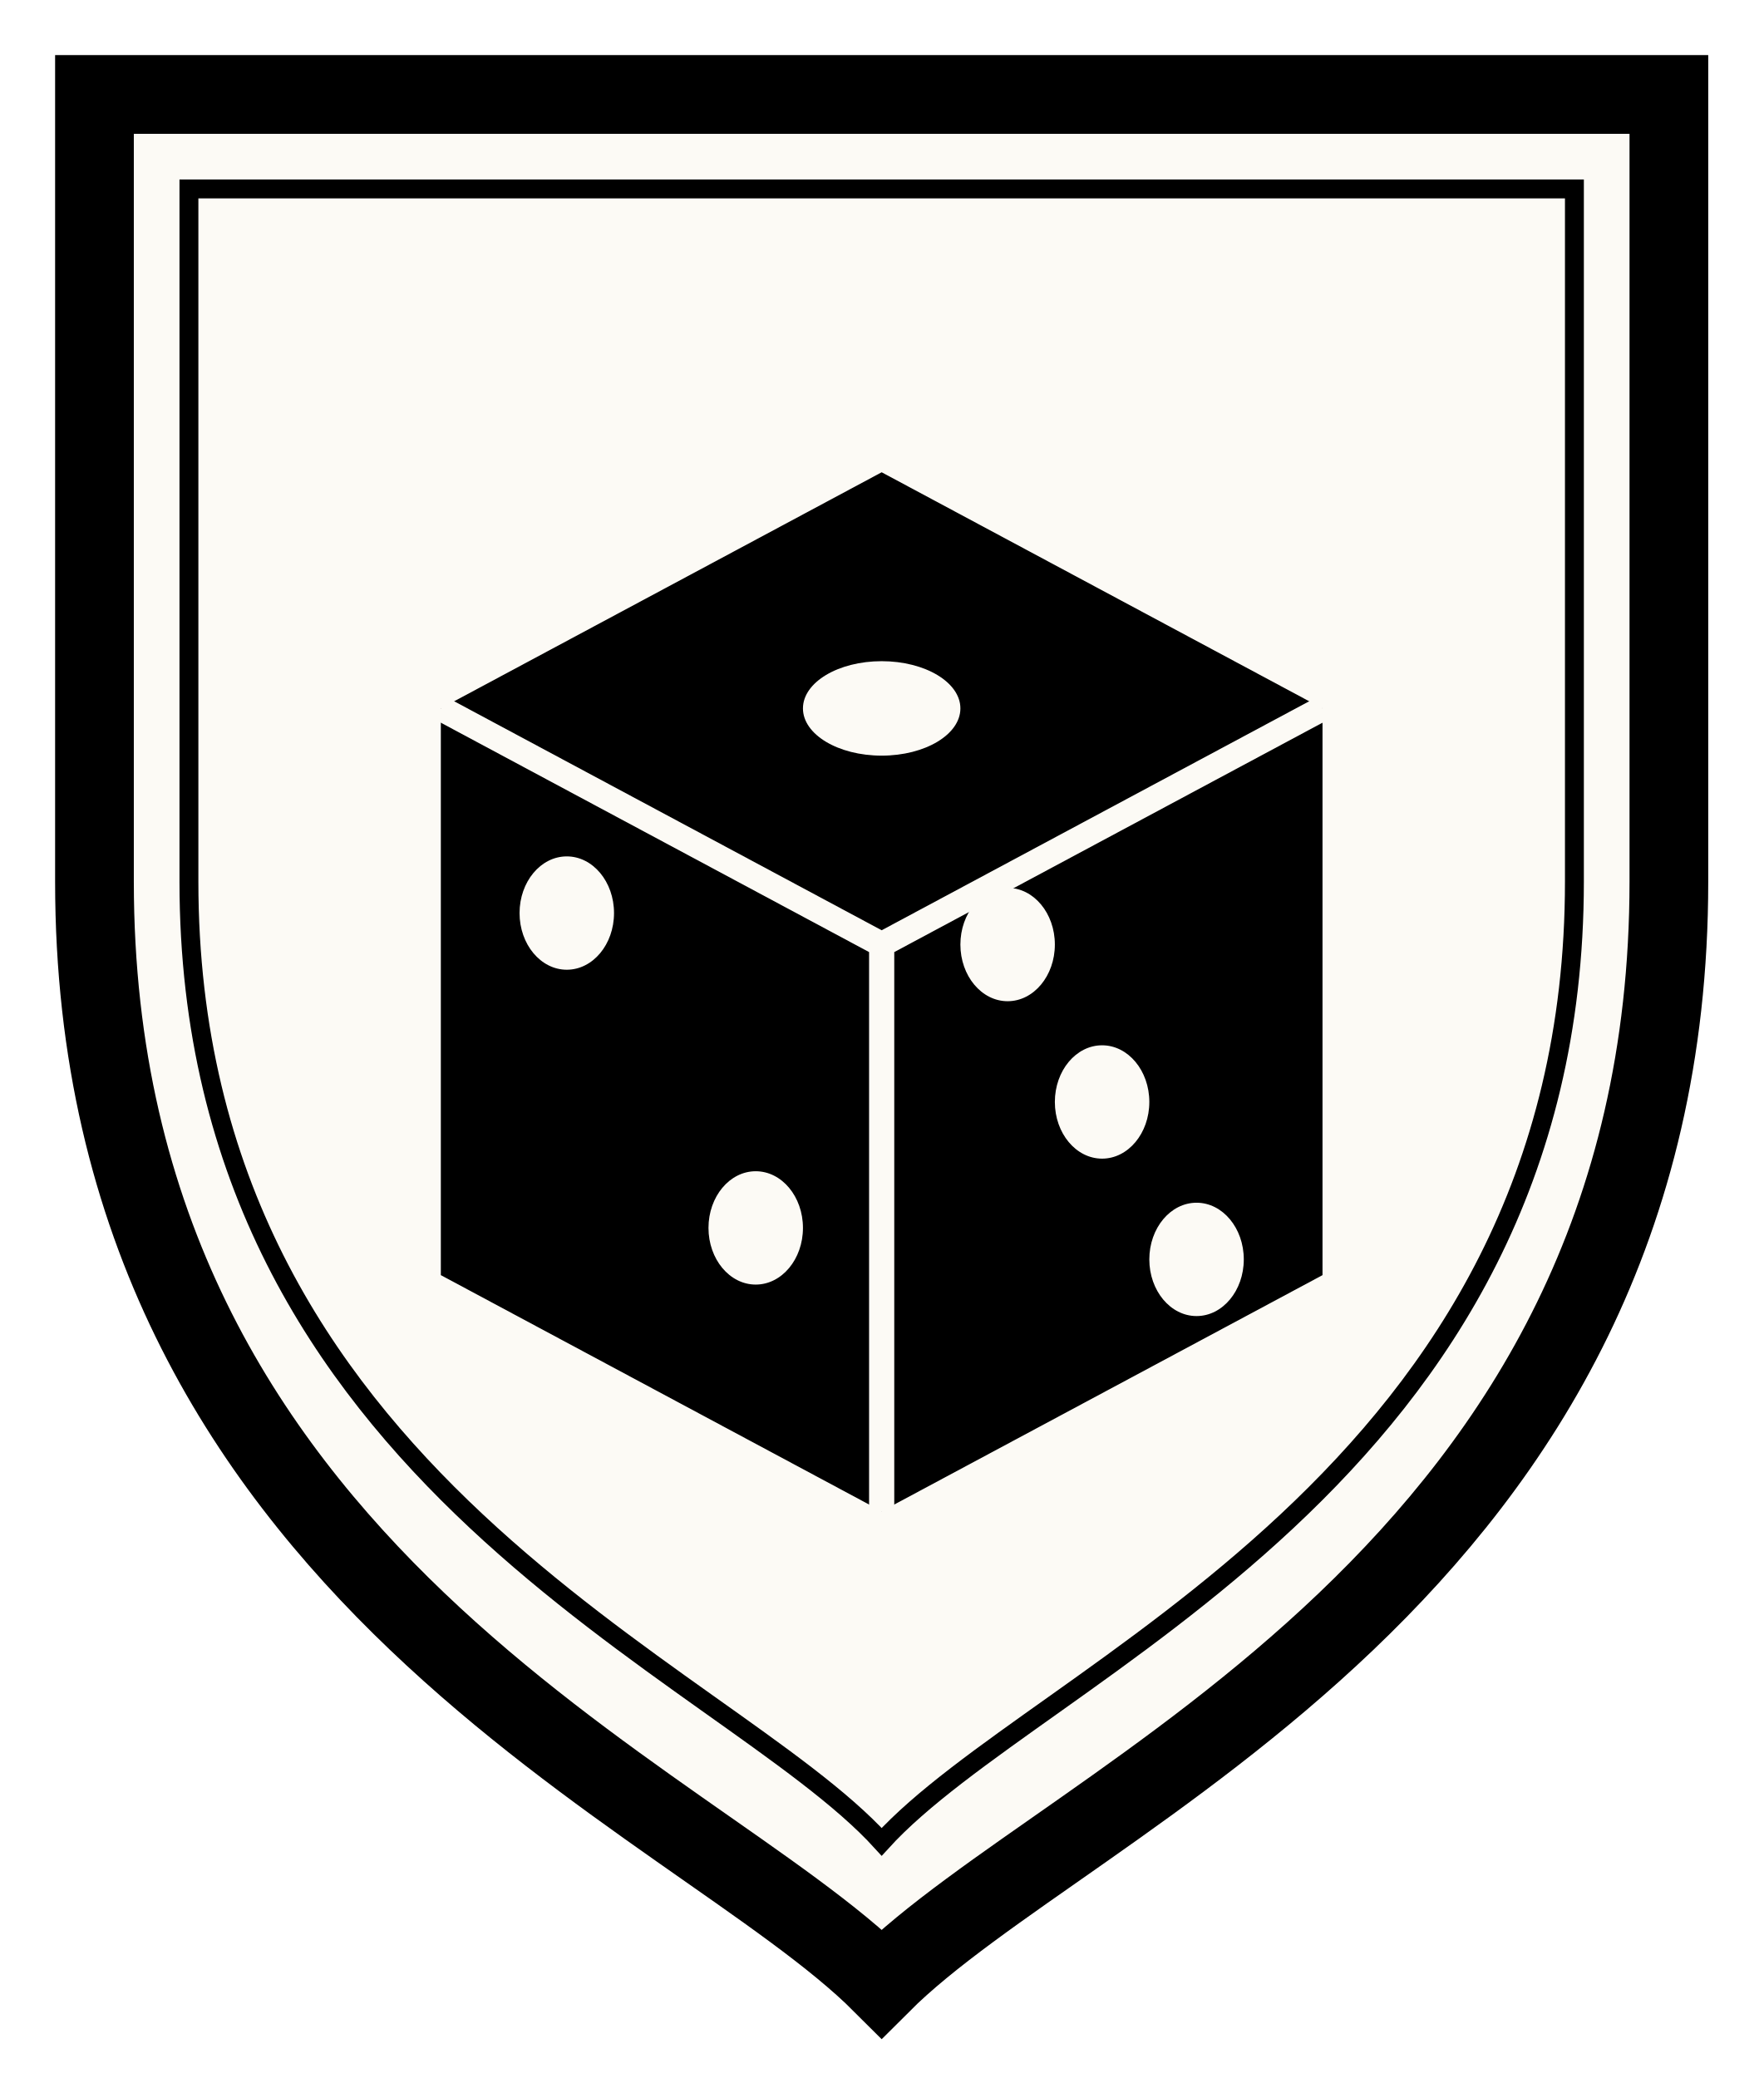
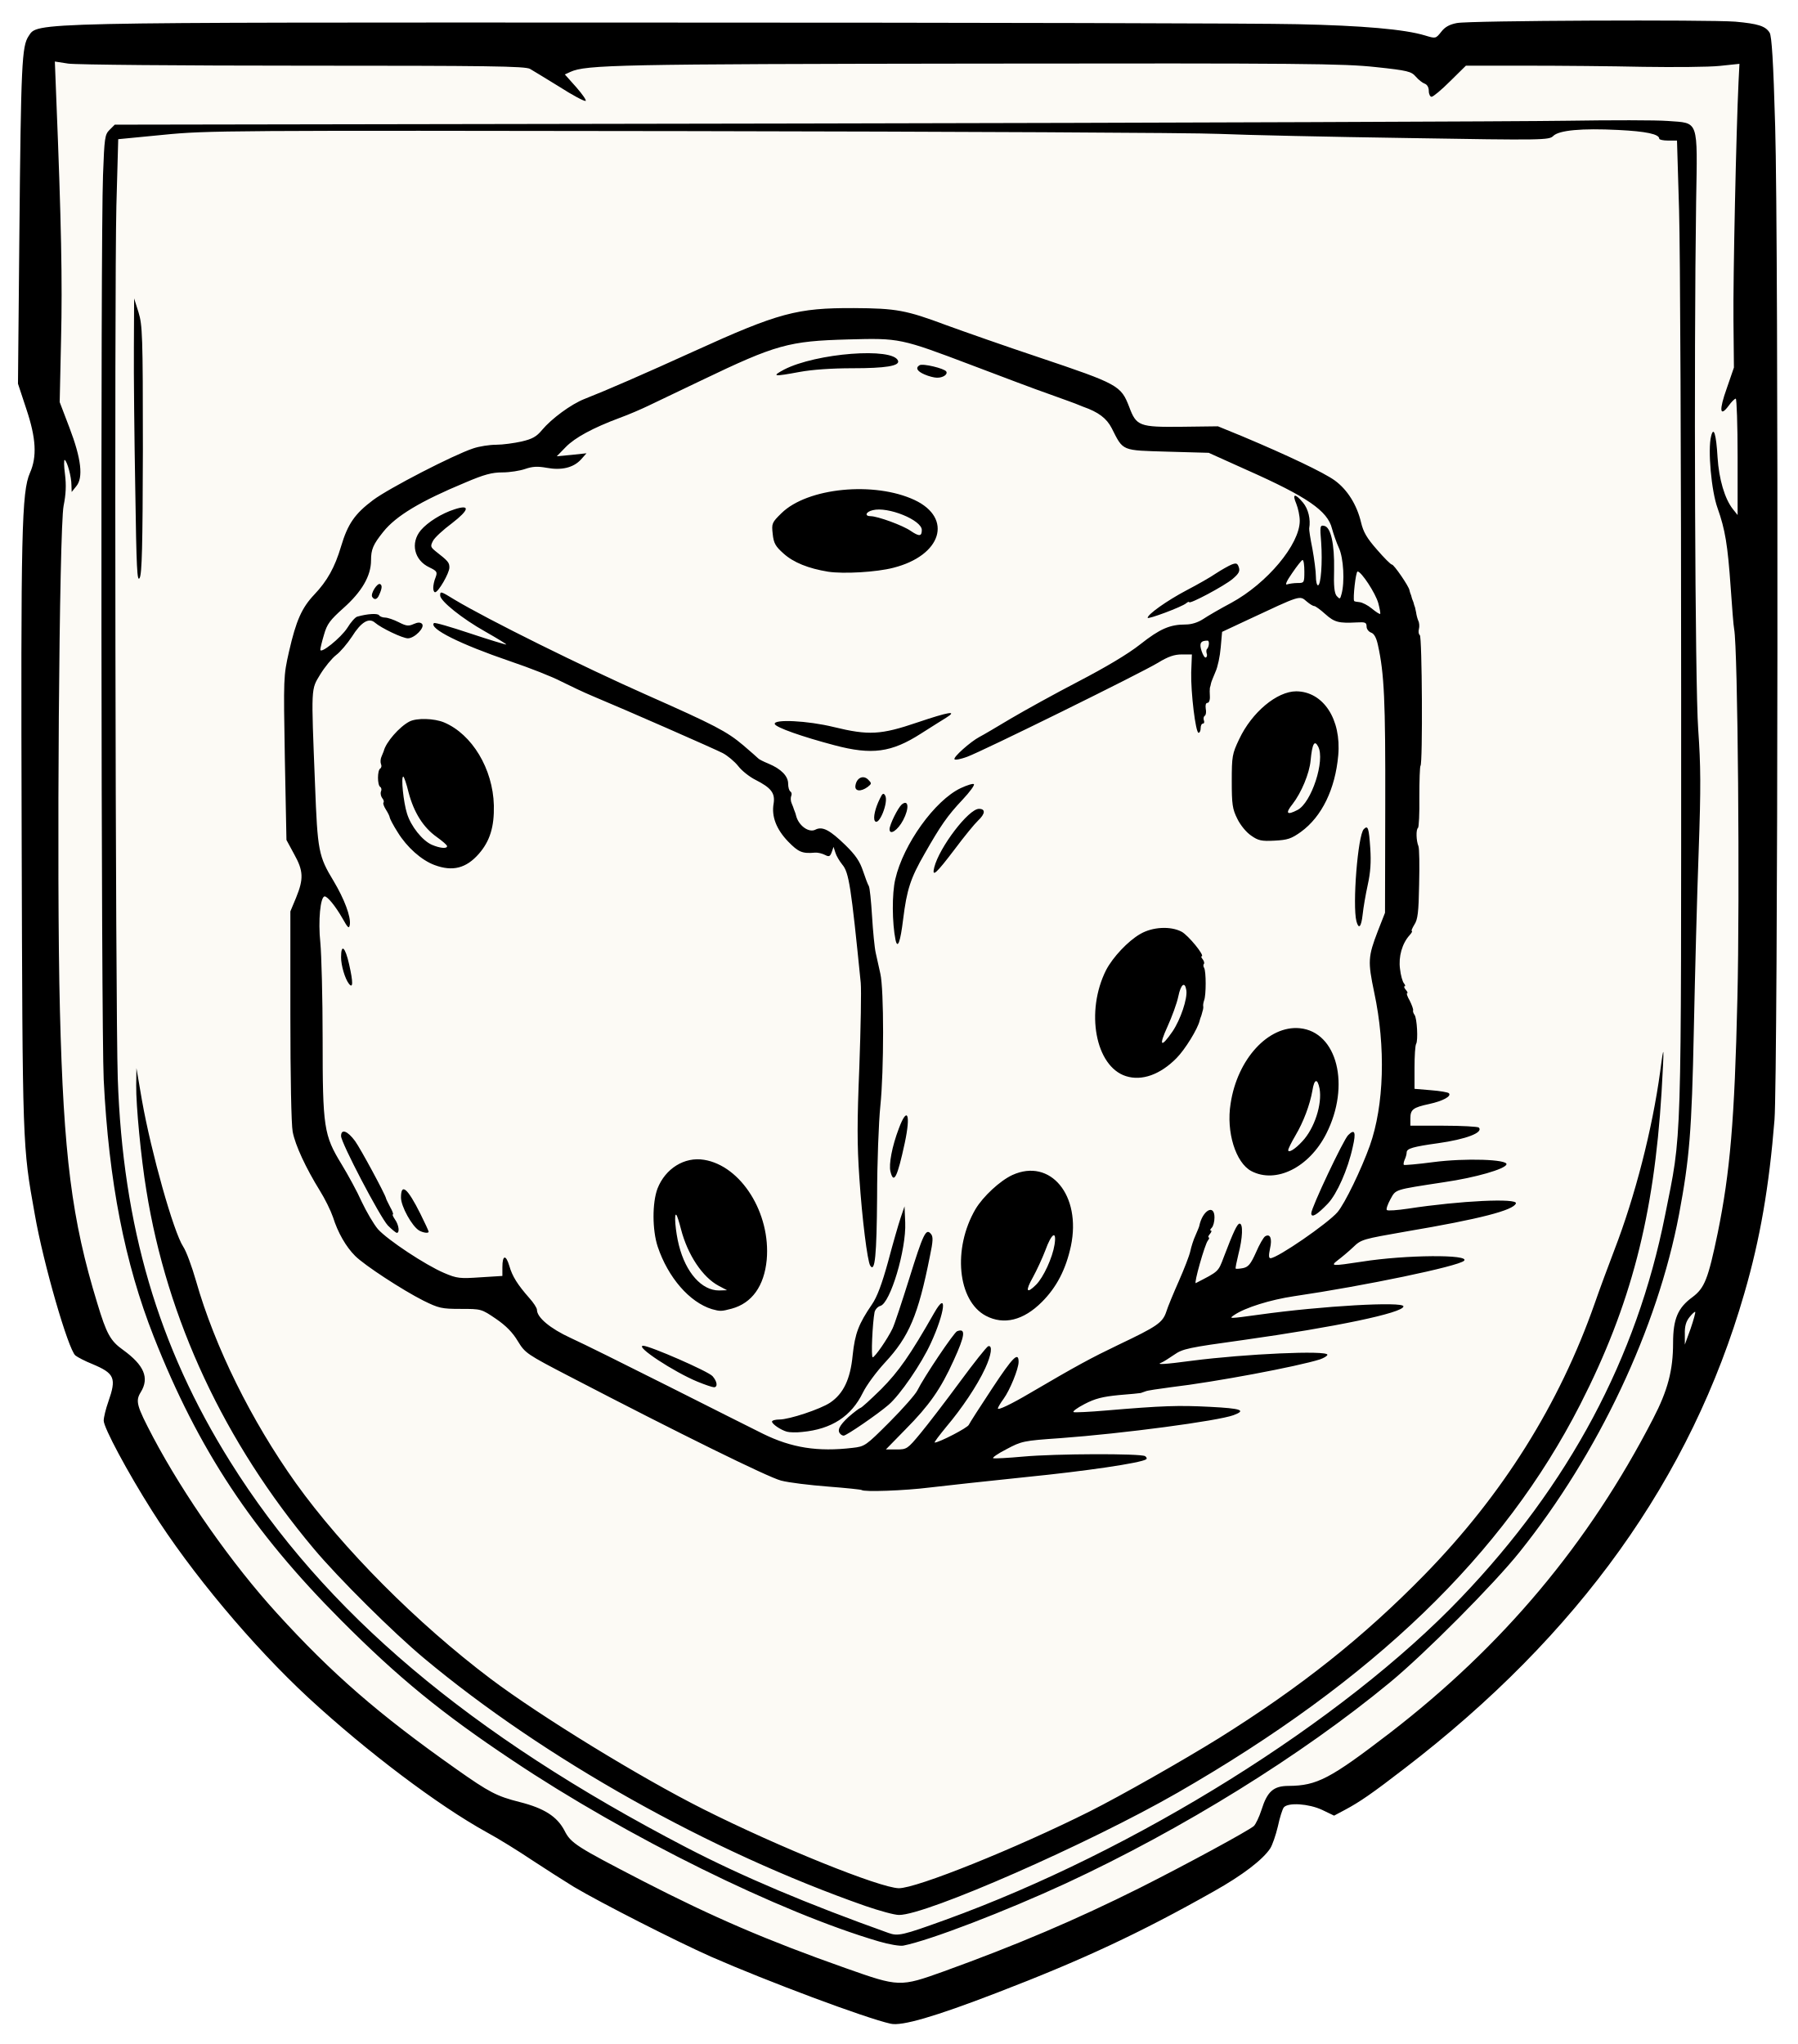
- <svg xmlns="http://www.w3.org/2000/svg" viewBox="0 0 112 132" width="112pt" height="132pt">
-   <defs>
-     <clipPath id="s">
-       <path d="M0,0 H100 V50 C100,94 62,108 50,120 C38,108 0,94 0,50 Z" />
-     </clipPath>
-   </defs>
-   <g transform="translate(6,6)">
-     <path d="M0,0 H100 V50 C100,94 62,108 50,120 C38,108 0,94 0,50 Z" fill="#FCFAF5" />
-     <g clip-path="url(#s)">
-       <g fill="#FCFAF5" stroke="#FCFAF5" stroke-width="5" stroke-linejoin="round">
-         <path d="M50,24 L78,39 L50,54 L22,39 Z" />
-         <path d="M22,39 L50,54 L50,90 L22,75 Z" />
-         <path d="M50,54 L78,39 L78,75 L50,90 Z" />
-         <path d="M22,39 L50,54 L78,39 M50,54 V90" stroke="#FCFAF5" stroke-width="1.6" fill="none" />
-         <ellipse cx="50" cy="39" rx="5" ry="3" fill="#FCFAF5" />
-         <ellipse cx="30" cy="52" rx="3" ry="3.6" fill="#FCFAF5" />
-         <ellipse cx="42" cy="72" rx="3" ry="3.6" fill="#FCFAF5" />
-         <ellipse cx="58" cy="54" rx="3" ry="3.6" fill="#FCFAF5" />
-         <ellipse cx="64" cy="64" rx="3" ry="3.6" fill="#FCFAF5" />
-         <ellipse cx="70" cy="74" rx="3" ry="3.6" fill="#FCFAF5" />
-       </g>
-       <g fill="#000">
-         <path d="M50,24 L78,39 L50,54 L22,39 Z" />
-         <path d="M22,39 L50,54 L50,90 L22,75 Z" />
-         <path d="M50,54 L78,39 L78,75 L50,90 Z" />
-         <path d="M22,39 L50,54 L78,39 M50,54 V90" stroke="#FCFAF5" stroke-width="1.6" fill="none" />
-         <ellipse cx="50" cy="39" rx="5" ry="3" fill="#FCFAF5" />
-         <ellipse cx="30" cy="52" rx="3" ry="3.6" fill="#FCFAF5" />
-         <ellipse cx="42" cy="72" rx="3" ry="3.6" fill="#FCFAF5" />
-         <ellipse cx="58" cy="54" rx="3" ry="3.6" fill="#FCFAF5" />
-         <ellipse cx="64" cy="64" rx="3" ry="3.6" fill="#FCFAF5" />
-         <ellipse cx="70" cy="74" rx="3" ry="3.6" fill="#FCFAF5" />
-       </g>
-     </g>
-     <path d="M0,0 H100 V50 C100,94 62,108 50,120 C38,108 0,94 0,50 Z" fill="none" stroke="#000" stroke-width="5" />
-     <path d="M6,6 H94 V50 C94,88 60,100 50,111 C40,100 6,88 6,50 Z" fill="none" stroke="#000" stroke-width="1.2" />
-   </g>
+ <svg xmlns="http://www.w3.org/2000/svg" viewBox="0 0 780 887">
+   <path fill="#FCFAF5" fill-rule="evenodd" d="M386.5,878.2C375.6,875.8 332.9,859.8 308.5,849.1C293.2,842.3 260.8,825.8 249.0,818.8C244.9,816.3 236.8,811.1 231.0,807.3C225.2,803.4 216.2,797.8 211.0,795.0C190.2,783.5 159.5,760.4 134.0,736.9C109.6,714.3 82.8,682.3 65.9,655.5C55.2,638.6 45.0,619.5 45.0,616.5C45.0,615.1 45.9,611.4 47.0,608.3C50.6,598.0 49.8,596.0 40.0,591.9C37.0,590.7 33.7,589.0 32.7,588.2C29.6,585.5 18.8,548.3 15.1,527.0C9.7,496.9 9.8,498.6 9.4,363.0C9.0,230.1 9.4,213.5 13.0,205.2C16.1,198.2 15.7,190.2 11.4,177.4L7.8,166.5L8.4,102.5C9.1,27.3 9.5,20.1 12.4,15.7C16.5,9.6 9.4,9.7 286.0,9.8C422.7,9.8 547.3,10.1 563.0,10.5C591.1,11.1 609.5,12.7 618.4,15.4C623.0,16.8 623.0,16.8 625.4,13.8C627.0,11.7 629.0,10.6 632.2,10.0C637.7,8.9 741.4,8.5 753.0,9.4C762.9,10.3 766.1,11.3 767.9,14.2C768.8,15.7 769.5,26.3 770.3,54.9C771.8,105.2 771.5,466.8 770.0,486.0C767.7,514.7 763.8,537.6 756.9,561.3C733.8,641.4 685.1,709.4 609.5,767.4C595.5,778.2 590.0,782.0 583.6,785.4L578.9,787.9L573.7,785.4C567.9,782.7 559.0,782.1 557.1,784.3C556.5,785.0 555.3,788.8 554.5,792.6C553.6,796.4 552.1,800.7 551.2,802.1C548.0,807.0 539.1,813.8 526.8,820.7C494.6,838.9 469.7,850.5 432.5,864.8C405.5,875.2 391.3,879.3 386.5,878.2Z" />
+   <path fill="#000" fill-rule="evenodd" d="M386.5,878.2C375.6,875.8 332.9,859.8 308.5,849.1C293.2,842.3 260.8,825.8 249.0,818.8C244.9,816.3 236.8,811.1 231.0,807.3C225.2,803.4 216.2,797.8 211.0,795.0C190.2,783.5 159.5,760.4 134.0,736.9C109.6,714.3 82.8,682.3 65.9,655.5C55.2,638.6 45.0,619.5 45.0,616.5C45.0,615.1 45.9,611.4 47.0,608.3C50.6,598.0 49.8,596.0 40.0,591.9C37.0,590.7 33.7,589.0 32.7,588.2C29.6,585.5 18.8,548.3 15.1,527.0C9.7,496.9 9.8,498.6 9.4,363.0C9.0,230.1 9.4,213.5 13.0,205.2C16.1,198.2 15.7,190.2 11.4,177.4L7.8,166.5L8.4,102.5C9.1,27.3 9.5,20.1 12.4,15.7C16.5,9.6 9.4,9.7 286.0,9.8C422.7,9.8 547.3,10.1 563.0,10.5C591.1,11.1 609.5,12.7 618.4,15.4C623.0,16.8 623.0,16.8 625.4,13.8C627.0,11.7 629.0,10.6 632.2,10.0C637.7,8.9 741.4,8.5 753.0,9.4C762.9,10.3 766.1,11.3 767.9,14.2C768.8,15.7 769.5,26.3 770.3,54.9C771.8,105.2 771.5,466.8 770.0,486.0C767.7,514.7 763.8,537.6 756.9,561.3C733.8,641.4 685.1,709.4 609.5,767.4C595.5,778.2 590.0,782.0 583.6,785.4L578.9,787.9L573.7,785.4C567.9,782.7 559.0,782.1 557.1,784.3C556.5,785.0 555.3,788.8 554.5,792.6C553.6,796.4 552.1,800.7 551.2,802.1C548.0,807.0 539.1,813.8 526.8,820.7C494.6,838.9 469.7,850.5 432.5,864.8C405.5,875.2 391.3,879.3 386.5,878.2ZM409.5,855.5C441.3,844.0 466.9,833.1 494.5,819.3C513.8,809.6 541.7,794.5 544.1,792.4C544.9,791.6 546.4,788.5 547.4,785.4C549.9,777.4 552.6,775.0 559.2,775.0C571.5,774.9 577.2,771.9 603.0,752.1C652.2,714.2 689.4,669.8 717.3,615.7C723.7,603.4 726.0,594.6 726.0,582.8C726.0,572.3 728.1,567.5 734.4,562.9C739.7,558.9 741.2,555.1 745.4,534.9C750.7,508.8 752.7,486.2 753.9,433.5C755.0,389.0 754.1,281.4 752.5,273.0C752.2,271.6 751.6,263.5 751.0,255.0C749.7,236.4 748.6,229.8 745.3,220.5C742.6,213.1 741.0,195.1 742.5,189.3C743.6,184.8 744.7,188.3 745.3,198.5C745.9,207.9 748.4,216.5 752.0,221.0L754.0,223.5L754.0,198.2C754.0,184.4 753.6,173.0 753.2,173.0C752.7,173.0 751.3,174.4 750.1,176.1C746.2,181.3 745.9,178.0 749.3,168.5L752.4,159.5L752.2,139.0C752.0,120.8 753.4,56.6 754.4,35.6L754.8,27.7L746.2,28.6C741.4,29.1 726.5,29.2 713.0,29.0C699.5,28.7 676.7,28.5 662.3,28.5L636.1,28.5L629.3,35.2C625.5,39.0 621.9,42.0 621.2,42.0C620.6,42.0 620.0,40.9 620.0,39.5C620.0,37.9 619.3,36.7 618.2,36.3C617.3,36.0 615.5,34.6 614.4,33.3C612.4,31.0 611.0,30.6 596.9,29.1C583.0,27.6 565.7,27.4 424.5,27.6C268.3,27.8 254.3,28.1 247.5,31.2L245.1,32.3L250.1,37.9C252.8,41.0 254.6,43.6 254.1,43.8C253.5,44.0 248.4,41.3 242.8,37.7C237.1,34.2 231.4,30.7 230.0,29.9C227.9,28.7 211.8,28.5 131.5,28.5C78.7,28.5 32.9,28.1 29.6,27.6L23.8,26.7L24.4,42.1C26.6,96.3 27.1,122.6 26.5,147.0L25.9,174.5L30.1,185.5C35.3,199.1 36.2,207.3 33.1,211.0L31.1,213.5L31.0,210.5C31.0,206.9 29.2,200.3 28.1,199.6C27.7,199.3 27.7,202.1 28.2,205.8C28.8,210.6 28.6,214.5 27.6,219.5C25.7,228.9 24.5,381.4 26.0,438.5C27.6,501.4 31.1,529.3 42.2,565.5C46.2,578.8 47.9,581.9 53.4,585.8C62.5,592.4 64.9,597.9 61.1,604.1C58.7,608.0 59.2,609.9 66.4,623.6C79.9,649.1 100.7,678.7 120.1,700.0C144.1,726.4 164.4,744.0 198.0,767.7C212.3,777.8 215.6,779.5 225.5,782.0C236.2,784.7 241.7,788.3 244.9,794.3C247.7,799.9 250.0,801.3 279.0,816.3C309.3,831.9 332.7,842.0 367.0,854.1C390.2,862.3 390.5,862.3 409.5,855.5ZM381.4,842.5C338.4,829.9 271.8,797.0 222.5,764.0C191.7,743.5 172.7,727.9 148.0,703.1C109.4,664.4 86.0,629.0 66.7,580.0C54.1,548.0 47.2,512.7 45.0,468.5C43.9,446.2 43.6,104.2 44.7,76.0C45.3,59.8 45.5,58.4 47.5,56.4L49.8,54.1L347.6,53.6C511.5,53.3 661.0,52.7 680.0,52.4C699.0,52.1 718.7,52.1 723.8,52.5C737.3,53.5 736.6,51.5 736.0,87.5C735.0,155.7 735.5,297.3 736.9,316.5C738.0,332.3 738.1,341.3 737.1,369.5C736.4,388.2 735.5,423.1 735.0,447.0C734.1,491.1 733.1,502.8 728.6,526.9C719.2,576.5 693.6,630.8 659.4,673.5C648.4,687.3 618.2,717.7 603.0,730.2C564.7,761.8 513.1,793.8 462.5,817.3C436.3,829.4 403.6,842.0 392.0,844.3C390.6,844.6 385.8,843.8 381.4,842.5ZM410.3,833.1C492.8,803.2 582.6,747.1 633.9,693.4C680.9,644.3 710.2,589.3 722.5,527.5C729.9,490.4 729.5,503.2 729.5,302.0C729.5,202.7 729.1,107.9 728.6,91.2L727.7,61.0L723.8,61.0C721.7,61.0 720.0,60.6 720.0,60.2C720.0,58.2 714.3,57.0 702.2,56.4C686.4,55.6 676.5,56.5 674.0,59.0C672.2,60.8 669.9,60.9 610.8,59.9C577.1,59.4 540.3,58.6 529.0,58.1C517.7,57.6 414.4,57.1 299.5,56.9C99.3,56.6 89.7,56.6 70.9,58.5L51.3,60.4L50.5,89.4C49.6,127.1 50.1,437.3 51.1,468.0C53.3,532.1 68.6,584.3 99.9,634.3C140.8,699.7 203.6,752.7 298.0,801.8C322.5,814.5 350.5,826.3 385.5,838.8C389.7,840.3 391.5,839.9 410.3,833.1ZM375.5,827.1C308.1,803.5 236.2,763.2 184.0,719.6C170.9,708.7 146.8,684.8 136.1,672.0C97.4,625.9 72.5,572.7 63.5,516.5C61.2,502.6 59.0,479.7 59.1,471.0L59.2,463.5L61.6,477.5C65.6,500.1 75.3,534.6 79.5,541.0C80.8,542.9 83.3,549.7 85.1,556.0C93.2,584.4 109.0,616.4 128.3,643.5C148.7,672.0 180.9,704.4 213.0,728.6C234.4,744.7 277.7,771.3 305.2,785.1C338.0,801.6 381.7,819.2 390.0,819.4C397.6,819.5 440.9,802.1 473.0,786.0C486.5,779.2 513.1,764.1 528.9,754.3C564.4,732.1 591.6,710.5 618.1,683.4C652.0,648.7 676.6,609.5 692.0,565.6C694.1,559.5 698.0,549.1 700.5,542.5C709.5,519.2 717.0,490.0 720.4,465.0C722.1,451.9 722.2,453.3 721.0,474.0C717.7,527.7 707.7,566.4 685.7,609.5C652.4,674.7 596.1,729.0 510.9,778.0C472.4,800.1 401.9,831.1 390.1,831.0C388.1,831.0 381.6,829.2 375.5,827.1ZM373.9,646.6C373.7,646.4 367.1,645.7 359.3,645.1C351.5,644.5 342.3,643.4 338.9,642.5C333.2,641.0 295.2,622.3 247.7,597.6C228.4,587.6 227.9,587.2 224.7,582.0C222.5,578.3 219.6,575.3 215.2,572.3C208.9,568.0 208.8,568.0 199.9,568.0C191.6,568.0 190.4,567.7 183.7,564.4C174.6,559.8 158.2,549.1 154.1,545.0C150.1,541.0 146.6,534.9 144.5,528.2C143.5,525.3 141.0,520.2 138.8,516.7C132.8,507.0 128.1,497.0 127.0,491.1C126.4,488.0 126.0,467.0 126.0,440.6L126.0,395.5L128.5,389.5C131.8,381.4 131.7,377.9 127.6,370.6L124.3,364.5L123.6,329.0C123.0,293.9 123.0,293.4 125.4,282.8C128.5,269.2 131.0,263.7 136.4,258.0C142.0,252.1 145.3,246.2 148.0,237.1C150.9,227.4 153.9,223.0 161.9,217.0C168.7,211.9 196.8,197.4 205.3,194.6C207.9,193.7 212.4,193.0 215.3,193.0C218.2,193.0 223.1,192.3 226.3,191.6C231.0,190.5 232.8,189.5 235.2,186.6C239.3,181.7 247.8,175.4 253.7,173.1C262.9,169.5 279.7,162.2 301.0,152.5C337.9,135.7 345.9,133.6 370.5,133.7C389.0,133.8 393.2,134.6 410.6,141.1C418.3,143.9 436.2,150.2 450.6,155.0C485.4,166.7 486.4,167.3 490.0,176.6C493.1,184.9 494.4,185.4 512.7,185.2L528.5,185.0L539.0,189.3C559.0,197.7 574.5,205.1 579.2,208.5C584.7,212.5 588.8,219.1 590.6,226.7C591.6,230.9 593.1,233.5 597.5,238.5C600.6,242.1 603.5,245.0 604.0,245.0C604.9,245.0 611.4,254.5 611.6,256.1C611.7,256.6 611.9,257.2 612.0,257.5C612.1,257.8 612.4,258.4 612.5,259.0C612.6,259.6 612.9,260.2 613.0,260.5C613.1,260.8 613.4,261.4 613.5,262.0C613.6,262.6 613.9,263.2 614.0,263.5C614.1,263.8 614.3,264.8 614.5,265.8C614.6,266.7 615.0,268.3 615.4,269.3C615.9,270.2 616.0,271.9 615.7,273.0C615.4,274.1 615.6,275.3 616.1,275.6C617.1,276.2 617.4,331.3 616.4,332.3C616.1,332.6 615.9,338.7 615.9,345.9C616.0,353.0 615.7,359.0 615.3,359.3C614.4,359.9 614.5,364.8 615.5,367.2C615.9,368.2 616.0,375.6 615.8,383.8C615.6,395.9 615.2,399.1 613.7,401.3C612.8,402.8 612.3,404.0 612.6,404.0C613.0,404.0 612.6,404.8 611.7,405.8C608.4,409.4 606.8,415.2 607.5,420.4C607.8,423.2 608.6,426.0 609.2,426.7C609.8,427.4 609.9,428.0 609.5,428.0C609.1,428.0 609.3,428.7 610.0,429.5C610.7,430.3 611.0,431.0 610.6,431.0C610.2,431.0 610.7,432.5 611.7,434.2C612.6,436.0 613.3,437.9 613.2,438.4C613.0,438.8 613.3,439.7 613.8,440.4C614.9,441.8 615.4,451.5 614.5,453.0C614.1,453.6 613.8,458.2 613.8,463.3L613.8,472.5L620.9,473.1C624.8,473.4 628.3,474.0 628.7,474.4C630.0,475.7 626.1,477.8 620.1,479.1C613.1,480.6 612.0,481.5 612.0,485.4L612.0,488.5L626.4,488.5C634.3,488.5 641.2,488.9 641.7,489.3C643.8,491.5 636.1,494.4 624.0,496.1C613.2,497.6 610.5,498.4 610.4,500.0C610.4,500.8 610.0,502.3 609.5,503.3C609.1,504.3 608.9,505.3 609.2,505.5C609.4,505.7 615.2,505.2 622.0,504.3C635.8,502.5 654.4,503.1 653.7,505.3C653.1,507.3 640.4,511.0 626.7,513.0C604.6,516.4 605.8,516.0 603.3,520.5C602.1,522.7 601.4,524.8 601.8,525.1C602.2,525.5 606.3,525.2 611.0,524.5C633.9,521.0 658.5,519.9 657.8,522.2C656.8,525.2 642.1,529.0 610.2,534.4C591.4,537.7 590.7,537.8 587.2,541.2C585.2,543.1 582.2,545.6 580.6,546.8C577.1,549.5 577.8,549.5 591.0,547.5C609.9,544.5 638.1,544.3 635.3,547.1C632.9,549.5 592.1,558.0 561.5,562.5C551.4,564.0 540.3,567.4 535.5,570.7C533.1,572.3 533.3,572.3 546.4,570.5C573.5,566.7 609.0,564.7 609.0,566.9C609.0,569.7 579.4,575.9 539.5,581.5C515.6,584.8 513.2,585.3 509.5,587.9C507.3,589.4 504.8,591.0 504.0,591.3C501.3,592.3 505.3,592.1 517.2,590.5C540.4,587.5 576.0,585.9 576.0,587.9C576.0,588.4 574.5,589.3 572.8,589.9C563.0,593.0 527.5,599.7 508.0,602.0C502.8,602.7 497.8,603.4 497.0,603.8C496.2,604.1 495.3,604.4 495.0,604.5C494.7,604.6 490.4,605.0 485.5,605.4C478.4,606.1 475.2,606.9 470.6,609.3C467.3,611.0 465.2,612.6 465.9,612.8C466.6,613.0 472.9,612.7 479.8,612.1C504.7,610.0 511.3,609.8 525.0,610.5C538.7,611.2 540.9,612.0 535.3,614.1C528.6,616.6 487.4,622.1 460.0,624.1C444.0,625.2 443.3,625.4 436.7,628.9C433.0,630.8 430.4,632.6 431.0,632.8C431.5,633.0 437.4,632.7 443.9,632.1C458.1,630.8 494.9,630.7 496.9,631.9C497.6,632.4 497.8,633.0 497.3,633.3C494.8,634.9 471.1,638.4 445.0,641.0C428.8,642.7 410.1,644.7 403.5,645.5C392.4,646.9 374.9,647.5 373.9,646.6ZM370.0,628.3C375.3,627.7 375.7,627.4 386.0,617.1C391.8,611.3 397.2,605.1 398.0,603.5C401.1,597.3 413.9,578.3 415.3,577.7C419.2,576.2 418.8,579.5 413.8,590.4C408.2,602.8 403.2,609.9 393.0,620.2L384.4,629.0L389.0,629.0C393.5,629.0 393.8,628.8 399.5,621.9C402.8,617.9 410.4,608.0 416.5,599.7C422.6,591.4 428.1,584.5 428.8,584.2C430.8,583.6 430.2,588.0 427.5,593.8C424.1,601.2 417.3,611.3 410.6,619.2C407.5,623.0 405.2,626.0 405.6,626.0C407.5,626.0 419.9,619.6 420.4,618.3C420.7,617.6 425.3,610.4 430.6,602.4C439.5,588.9 442.0,586.4 442.0,591.0C442.0,594.0 438.2,603.3 435.5,607.0C434.1,608.9 433.0,610.8 433.0,611.2C433.0,612.1 438.7,609.4 447.0,604.5C467.3,592.6 473.4,589.3 485.5,583.5C502.1,575.6 504.5,574.0 506.1,569.2C506.7,567.2 509.2,561.2 511.5,556.0C513.8,550.8 516.1,544.9 516.5,543.0C516.9,541.1 517.9,537.9 518.8,536.0C519.6,534.1 520.4,532.3 520.4,532.0C521.8,525.2 527.0,522.3 527.0,528.3C527.0,530.1 526.5,532.1 525.8,532.8C525.1,533.5 525.0,534.0 525.4,534.0C525.9,534.0 525.7,534.7 525.0,535.5C524.3,536.3 524.1,537.0 524.5,537.0C524.9,537.0 524.7,537.6 524.1,538.4C522.8,540.0 517.9,557.3 518.9,556.8C528.8,551.7 528.6,552.0 531.0,545.6C535.3,534.3 536.9,531.0 537.9,531.0C539.5,531.0 539.2,537.3 537.4,544.2C536.6,547.5 536.0,550.4 536.2,550.5C536.4,550.7 537.8,550.6 539.4,550.3C541.7,549.8 542.7,548.6 545.0,543.5C546.5,540.0 548.3,536.9 549.0,536.5C551.2,535.2 552.1,537.5 551.1,541.8C550.5,544.7 550.5,546.0 551.3,546.0C554.3,546.0 576.2,530.9 580.4,526.0C583.6,522.2 590.7,507.5 594.4,497.2C600.6,479.7 601.4,454.4 596.3,430.6C593.5,417.2 593.6,415.2 597.9,404.0L601.0,396.1L601.1,349.3C601.2,304.1 600.7,292.4 597.9,279.8C597.2,276.6 596.2,274.9 594.9,274.5C593.9,274.1 593.0,273.0 593.0,271.9C593.0,270.1 592.4,269.9 588.8,270.1C581.0,270.5 579.1,270.1 575.1,266.5C573.0,264.6 570.8,263.0 570.3,263.0C569.7,263.0 568.3,262.1 567.0,261.0C563.9,258.3 564.5,258.2 541.4,269.0L530.3,274.2L529.7,281.0C529.4,284.7 528.4,289.5 527.4,291.6C526.5,293.8 525.6,295.9 525.5,296.5C525.4,297.1 525.2,297.9 525.0,298.5C524.9,299.1 524.9,300.7 525.0,302.2C525.1,303.8 524.6,305.0 524.0,305.0C523.2,305.0 523.0,306.0 523.2,307.5C523.5,308.9 523.3,310.3 522.8,310.6C522.3,310.9 522.1,311.8 522.4,312.6C522.7,313.4 522.5,314.0 522.0,314.0C521.4,314.0 521.0,314.9 521.0,316.0C521.0,317.1 520.6,318.0 520.1,318.0C518.8,318.0 516.7,300.5 516.9,291.8L517.2,284.0L512.8,284.0C509.6,284.0 506.9,284.9 502.5,287.6C495.1,292.1 426.3,326.0 419.7,328.4C417.0,329.4 414.6,329.9 414.2,329.5C413.4,328.7 421.2,321.8 425.0,319.8C426.4,319.1 432.5,315.5 438.5,311.9C444.6,308.3 457.8,301.0 468.0,295.7C479.9,289.5 489.5,283.8 494.8,279.6C503.3,272.9 507.6,271.0 514.5,271.0C517.1,271.0 519.8,270.1 522.0,268.7C523.9,267.4 529.4,264.2 534.3,261.6C549.9,253.1 564.0,236.2 564.0,226.0C564.0,223.9 563.3,220.6 562.5,218.6C560.6,214.2 561.9,213.9 565.4,218.1C567.7,220.8 568.8,225.4 568.1,229.3C568.0,229.8 568.6,233.8 569.5,238.2C570.3,242.6 571.0,248.0 571.0,250.1C571.0,252.2 571.4,254.0 571.9,254.0C573.2,254.0 573.9,244.0 573.3,235.4C572.7,228.4 572.8,227.8 574.6,228.2C577.5,228.7 579.1,236.1 578.9,247.2C578.7,254.3 579.0,257.3 580.0,258.6C581.4,260.1 581.5,260.1 582.1,257.9C583.6,252.6 583.0,242.1 581.0,237.8C579.9,235.4 578.6,231.6 578.0,229.4C576.1,221.7 567.3,215.6 540.7,203.8L524.5,196.5L506.7,196.0C486.5,195.4 487.5,195.9 482.4,185.8C480.2,181.5 476.6,178.8 470.0,176.5C469.7,176.4 468.8,176.0 468.0,175.7C467.2,175.3 461.6,173.3 455.5,171.1C449.4,169.0 434.4,163.3 422.0,158.6C390.6,146.7 390.4,146.7 368.0,147.3C342.3,148.0 336.8,149.5 304.5,165.0C295.1,169.5 284.8,174.4 281.5,176.0C278.2,177.6 272.6,180.0 269.0,181.3C257.2,185.7 249.5,189.9 245.5,194.0L241.6,198.0L248.0,197.4L254.5,196.7L252.1,199.4C248.8,203.0 243.6,204.2 237.2,203.0C233.3,202.3 231.1,202.4 227.9,203.5C225.6,204.3 221.2,205.0 218.0,205.0C213.5,205.0 210.1,205.9 201.9,209.4C182.4,217.5 171.8,223.9 166.3,230.8C161.9,236.3 161.0,238.4 161.0,243.2C161.0,249.9 157.0,256.8 149.0,263.9C143.2,269.1 141.9,270.8 140.6,275.4C139.7,278.4 139.0,281.3 139.0,281.9C139.0,284.0 147.9,276.8 150.7,272.5C152.2,270.0 154.2,267.8 155.0,267.6C159.6,266.3 163.9,266.1 164.5,267.0C164.8,267.5 166.0,268.0 167.1,268.0C168.2,268.0 170.8,268.9 173.0,270.0C176.3,271.7 177.3,271.8 179.5,270.8C181.3,270.0 182.4,270.0 183.1,270.7C184.6,272.2 179.9,277.0 177.0,277.0C174.7,277.0 165.5,272.6 162.7,270.2C160.1,267.9 156.7,269.9 152.7,276.3C150.7,279.3 147.7,282.9 145.8,284.3C144.0,285.7 140.9,289.5 139.0,292.6C134.9,299.4 135.0,297.4 136.7,340.5C137.8,369.3 138.2,371.5 144.8,382.4C149.4,390.1 152.3,397.8 151.8,401.2C151.5,403.2 151.0,402.8 148.6,398.5C145.5,393.1 142.1,389.0 140.9,389.0C139.0,389.0 138.0,399.7 139.0,409.0C139.5,414.2 140.0,433.0 140.0,450.8C140.0,489.3 140.5,492.6 148.2,505.2C151.0,509.8 155.0,517.1 157.0,521.6C159.1,526.0 162.2,531.3 164.0,533.4C168.2,538.1 184.7,549.0 192.7,552.4C198.3,554.8 199.6,554.9 208.4,554.3L218.0,553.7L218.0,549.9C218.0,544.6 219.5,544.3 221.0,549.3C222.3,553.9 224.6,557.5 229.7,563.3C231.5,565.3 233.0,567.6 233.0,568.4C233.0,571.7 238.7,576.5 247.6,580.6C252.7,582.9 271.8,592.4 290.1,601.6C308.5,610.9 326.9,620.1 331.1,622.2C343.5,628.3 354.9,630.1 370.0,628.3ZM364.7,622.3C363.1,620.8 364.2,618.6 368.2,614.9C370.6,612.8 372.9,611.1 373.3,611.0C373.8,611.0 377.8,607.3 382.4,602.8C390.0,595.1 394.8,588.3 405.4,569.7C411.2,559.5 410.1,569.5 403.9,582.9C399.8,591.9 390.5,605.4 385.6,609.6C381.0,613.6 367.3,623.0 366.1,623.0C365.7,623.0 365.0,622.7 364.7,622.3ZM341.5,621.3C338.9,620.6 335.0,618.0 335.0,616.9C335.0,616.4 336.5,616.0 338.2,616.0C342.5,616.0 356.0,611.5 360.2,608.7C366.0,604.8 369.0,598.5 370.0,588.1C371.0,578.6 372.6,574.5 378.4,566.0C380.6,562.8 382.7,557.2 385.4,547.4C387.4,539.8 389.9,531.2 390.8,528.5L392.5,523.5L392.8,530.5C393.3,542.3 386.3,565.6 382.0,566.7C380.9,567.0 379.8,568.2 379.5,569.4C378.6,574.1 377.9,589.0 378.7,589.0C379.6,589.0 385.1,581.1 387.3,576.5C388.1,574.9 391.3,565.2 394.5,555.0C400.6,535.4 401.8,532.9 403.9,535.4C405.0,536.6 404.9,538.5 403.5,545.2C398.4,570.8 394.5,580.0 384.0,591.3C380.3,595.3 376.0,601.1 374.4,604.4C369.4,614.6 360.9,620.2 348.1,621.4C345.6,621.7 342.6,621.6 341.5,621.3ZM302.7,599.6C292.3,595.3 275.3,584.1 279.1,584.0C281.9,584.0 307.4,595.1 309.2,597.2C311.3,599.6 311.5,602.0 309.8,602.0C309.1,602.0 305.9,600.9 302.7,599.6ZM735.6,569.3C735.4,569.1 734.3,570.1 733.1,571.6C731.6,573.5 731.0,575.6 731.1,578.9L731.1,583.5L733.6,576.6C734.9,572.8 735.8,569.5 735.6,569.3ZM427.8,571.0C415.5,564.5 413.3,541.8 423.3,524.7C426.6,519.2 433.9,512.4 439.3,509.9C455.8,502.4 469.3,518.7 464.7,540.7C462.5,550.9 458.5,558.6 452.1,565.0C444.1,573.0 435.6,575.1 427.8,571.0ZM308.9,568.1C299.2,565.1 289.9,554.4 285.4,541.0C283.0,533.7 283.0,522.0 285.3,515.8C288.7,507.1 297.0,501.9 305.5,503.3C321.6,505.9 334.5,526.5 332.7,546.7C331.6,558.1 326.3,565.5 317.5,567.9C313.0,569.1 312.5,569.1 308.9,568.1ZM311.9,558.0C304.9,554.3 298.4,544.6 295.5,533.4C294.7,530.2 293.8,527.5 293.5,527.2C292.4,526.1 293.1,534.5 294.6,540.4C297.6,552.3 304.5,560.0 312.0,560.0L315.5,559.9L311.9,558.0ZM449.6,557.5C452.8,554.3 456.7,545.8 457.6,540.1C458.6,533.7 456.3,535.1 453.6,542.6C452.3,546.0 449.9,551.2 448.2,554.3C444.8,560.3 445.4,561.7 449.6,557.5ZM377.6,549.2C376.4,547.2 374.1,529.1 372.9,511.1C371.9,496.6 371.9,487.1 372.9,462.8C373.5,446.1 373.8,429.8 373.5,426.5C369.3,384.7 368.4,378.6 365.5,375.2C364.3,373.7 362.9,371.4 362.5,370.0L361.7,367.5L360.9,369.8C360.2,371.7 359.7,371.9 358.0,371.0C356.8,370.4 354.9,369.9 353.7,370.0C348.1,370.5 346.5,369.8 342.0,365.2C336.9,359.9 334.7,354.3 335.7,348.7C336.4,344.2 334.7,341.9 327.8,338.4C325.2,337.1 321.8,334.4 320.3,332.4C318.8,330.5 315.7,327.9 313.6,326.8C309.9,324.9 272.1,308.3 257.0,302.0C253.4,300.5 247.3,297.6 243.5,295.7C239.7,293.7 229.8,289.8 221.5,287.0C199.5,279.5 186.0,272.7 188.3,270.4C188.6,270.0 195.7,272.1 204.1,274.9C212.5,277.7 219.5,279.8 219.7,279.7C219.8,279.5 215.7,277.0 210.6,274.1C200.6,268.5 191.0,260.8 191.0,258.4C191.0,256.5 191.2,256.5 197.2,260.2C211.5,268.8 252.9,289.3 280.9,301.7C310.0,314.6 315.4,317.4 322.5,323.4C325.8,326.2 328.7,328.8 329.0,329.1C329.3,329.5 331.3,330.5 333.5,331.4C339.0,333.7 342.0,336.8 342.0,340.1C342.0,341.6 342.4,343.1 343.0,343.5C343.5,343.8 343.7,344.7 343.3,345.5C343.0,346.3 343.1,347.8 343.6,348.8C344.0,349.7 344.4,350.8 344.5,351.2C344.7,351.7 344.9,352.2 345.0,352.5C345.1,352.8 345.3,353.3 345.4,353.8C346.4,358.2 351.0,361.6 353.9,360.0C356.9,358.5 360.1,360.2 366.8,366.7C371.3,371.1 373.1,373.8 374.5,378.0C375.5,381.0 376.6,383.9 377.0,384.5C377.4,385.1 378.0,390.9 378.4,397.5C378.8,404.1 379.5,411.3 380.0,413.5C380.5,415.7 381.4,419.8 382.0,422.5C383.6,429.3 383.6,464.6 382.0,480.0C381.3,486.9 380.6,504.6 380.6,519.5C380.4,544.7 379.7,552.5 377.6,549.2ZM168.3,531.8C164.8,528.0 148.0,495.9 148.0,493.0C148.0,489.7 150.8,490.7 154.1,495.2C156.6,498.7 167.1,518.2 167.5,520.0C167.5,520.3 168.4,522.0 169.3,523.8C170.3,525.5 170.8,527.0 170.5,527.0C170.1,527.0 170.6,528.0 171.4,529.2C173.1,531.6 173.5,535.0 172.2,535.0C171.8,535.0 170.0,533.5 168.3,531.8ZM181.9,534.0C178.8,532.2 174.0,523.5 174.0,519.7C174.0,513.2 176.8,515.5 182.4,526.7C184.4,530.7 186.0,534.2 186.0,534.5C186.0,535.3 183.7,535.0 181.9,534.0ZM569.0,526.5C569.0,524.1 582.9,494.7 585.0,492.6C587.9,489.7 588.5,491.3 587.0,497.7C584.9,507.5 580.1,518.2 576.2,522.3C571.5,527.2 569.0,528.7 569.0,526.5ZM386.4,508.4C385.6,505.3 387.1,497.4 390.0,489.8C393.7,479.8 395.3,483.4 392.6,496.0C389.4,510.9 387.8,514.1 386.4,508.4ZM543.0,508.2C536.2,504.6 532.0,491.2 534.0,478.9C536.9,459.6 550.4,444.9 564.0,446.2C580.3,447.8 586.1,471.1 575.5,492.0C568.1,506.6 553.7,513.8 543.0,508.2ZM565.1,495.3C570.4,489.7 573.8,479.1 572.6,472.4C571.7,467.8 570.3,468.1 569.5,473.2C568.4,479.5 565.6,486.9 562.1,492.8C560.4,495.7 559.0,498.5 559.0,499.1C559.0,500.5 562.0,498.7 565.1,495.3ZM488.6,467.0C475.3,462.8 470.9,438.9 480.0,420.9C482.9,415.4 489.4,408.4 494.8,405.3C500.1,402.2 507.9,401.8 512.7,404.3C515.6,405.8 523.1,415.0 521.4,415.0C521.1,415.0 521.3,415.6 521.9,416.3C522.5,417.1 522.7,418.0 522.4,418.3C522.1,418.6 522.1,419.4 522.5,420.0C523.4,421.5 523.4,431.9 522.5,434.1C522.2,435.0 522.0,436.1 522.1,436.6C522.2,437.1 522.1,437.8 522.0,438.2C521.9,438.7 521.6,439.4 521.5,440.0C521.4,440.6 521.1,441.2 521.0,441.5C520.9,441.8 520.7,442.3 520.6,442.8C519.8,446.4 514.2,455.5 510.5,459.2C503.5,466.3 495.5,469.2 488.6,467.0ZM508.8,447.6C512.3,442.4 515.3,433.4 514.8,429.8C514.2,425.7 512.4,427.0 511.3,432.4C510.7,435.4 508.5,441.3 506.6,445.5C502.7,454.0 503.7,455.0 508.8,447.6ZM151.4,426.9C149.7,424.7 148.0,419.0 148.0,415.4C148.0,409.3 149.8,410.9 151.5,418.5C153.3,426.4 153.2,429.2 151.4,426.9ZM388.6,407.9C387.1,400.5 387.0,387.8 388.5,381.5C392.0,366.3 405.7,347.3 416.9,342.0C419.7,340.7 422.3,339.9 422.6,340.3C423.0,340.7 420.8,343.7 417.7,347.0C411.1,354.0 408.2,358.2 401.2,370.5C395.1,381.1 393.5,386.0 391.9,398.9C390.7,408.8 389.5,412.0 388.6,407.9ZM588.6,399.8C586.8,392.8 589.2,362.4 591.8,359.8C593.6,358.0 594.0,359.2 594.6,368.1C595.0,374.1 594.7,378.6 593.5,384.0C592.6,388.1 591.6,393.9 591.3,396.8C590.7,402.3 589.6,403.5 588.6,399.8ZM405.4,376.4C407.6,367.7 420.3,351.0 424.8,351.0C427.7,351.0 427.6,353.1 424.4,356.1C423.0,357.4 418.4,363.0 414.3,368.5C406.1,379.3 404.3,380.9 405.4,376.4ZM188.6,375.4C182.9,373.3 176.6,367.7 172.6,361.2C170.6,358.1 169.1,355.1 169.1,354.7C169.1,354.3 168.4,352.8 167.5,351.4C166.6,350.0 166.1,348.6 166.4,348.3C166.7,347.9 166.5,347.1 165.9,346.4C165.3,345.6 165.0,344.4 165.3,343.5C165.7,342.7 165.5,341.8 165.0,341.5C163.7,340.7 163.7,334.3 165.0,333.5C165.5,333.2 165.7,332.3 165.3,331.5C165.0,330.7 165.1,329.2 165.6,328.2C166.0,327.3 166.4,326.3 166.5,326.0C167.4,322.1 173.4,315.3 177.7,313.1C180.8,311.5 188.4,311.7 192.7,313.5C204.8,318.6 213.9,333.6 214.3,349.5C214.5,358.8 212.6,365.0 207.8,370.5C202.3,376.8 196.4,378.3 188.6,375.4ZM194.0,367.2C194.0,366.7 192.0,365.0 189.5,363.2C183.7,359.1 179.6,352.6 177.3,343.9C176.4,340.1 175.3,337.0 175.0,337.0C173.9,337.0 175.1,348.3 176.6,353.0C178.3,358.6 183.3,364.8 187.4,366.6C190.9,368.1 194.0,368.4 194.0,367.2ZM542.9,362.6C540.8,361.2 538.2,358.0 536.9,355.3C534.8,351.1 534.5,349.1 534.5,339.0C534.5,328.2 534.7,327.1 537.7,320.8C543.2,309.1 554.1,300.0 562.5,300.0C574.2,300.1 582.1,312.1 580.7,327.8C579.4,342.4 573.6,354.4 564.5,361.0C560.3,364.0 558.7,364.5 553.1,364.8C547.4,365.1 546.0,364.8 542.9,362.6ZM386.0,359.8C386.1,357.7 389.6,350.6 391.3,349.1C394.3,346.7 394.6,350.8 391.9,355.9C389.6,360.3 386.0,362.7 386.0,359.8ZM379.6,356.2C378.8,354.9 379.8,350.6 381.8,346.6C382.9,344.2 383.4,344.0 384.1,345.2C385.7,348.0 381.3,358.9 379.6,356.2ZM563.0,351.5C569.1,348.4 575.1,329.9 572.0,324.0C570.4,320.9 569.4,322.7 568.7,330.1C568.2,335.6 564.7,344.0 560.9,348.9C557.6,353.0 558.4,353.9 563.0,351.5ZM371.2,340.9C371.7,337.5 374.6,336.2 376.7,338.3C378.3,339.9 378.3,340.1 376.5,341.5C373.5,343.7 370.8,343.4 371.2,340.9ZM362.1,323.4C348.1,319.7 336.7,315.7 336.2,314.2C335.5,312.0 350.4,312.7 361.8,315.5C377.0,319.2 382.2,318.9 398.1,313.5C411.7,308.9 415.8,308.2 410.5,311.5C408.8,312.5 404.0,315.6 399.7,318.3C386.8,326.6 378.3,327.7 362.1,323.4ZM523.6,283.5C523.4,282.8 523.4,281.9 523.8,281.6C524.7,280.6 524.9,278.0 524.0,278.0C521.0,278.0 520.3,279.1 521.4,282.5C522.0,284.3 522.8,285.6 523.3,285.3C523.8,285.0 523.9,284.2 523.6,283.5ZM498.0,268.1C498.0,266.6 506.3,260.7 514.8,256.2C519.6,253.7 525.4,250.4 527.7,248.8C530.0,247.3 533.0,245.6 534.4,245.0C536.5,244.2 537.0,244.4 537.6,246.3C538.1,247.9 537.5,249.0 534.9,251.2C531.4,254.2 516.0,262.4 516.0,261.3C516.0,261.0 515.4,261.2 514.7,261.8C512.8,263.4 498.0,268.9 498.0,268.1ZM598.1,261.8C596.9,257.4 590.7,248.0 589.1,248.0C588.3,248.0 587.0,259.8 587.6,260.8C587.7,261.0 588.7,261.2 589.9,261.3C591.1,261.4 593.5,262.6 595.3,264.1C597.1,265.6 598.7,266.6 598.9,266.4C599.1,266.2 598.7,264.1 598.1,261.8ZM161.5,259.0C160.7,257.6 163.8,252.7 165.0,253.5C165.9,254.0 165.8,255.4 164.5,258.2C163.7,260.2 162.4,260.5 161.5,259.0ZM188.0,255.1C188.0,254.0 188.4,252.0 189.0,250.6C189.9,248.2 189.6,247.8 186.3,246.2C179.7,243.1 178.0,235.6 182.6,230.1C185.6,226.6 191.6,222.8 197.3,221.0C204.1,218.8 203.7,221.2 196.2,227.0C192.3,229.9 188.6,233.3 187.9,234.7C186.7,237.0 186.8,237.4 189.0,239.2C194.5,243.5 195.0,244.1 195.0,246.3C195.0,248.7 190.2,257.0 188.8,257.0C188.3,257.0 188.0,256.1 188.0,255.1ZM563.1,253.0C565.9,253.0 566.0,252.9 566.0,248.0C566.0,245.2 565.7,243.0 565.2,243.0C564.8,243.1 562.8,245.6 560.7,248.7C558.3,252.1 557.5,254.0 558.5,253.6C559.4,253.3 561.5,253.0 563.1,253.0ZM58.7,212.4C58.3,190.0 58.0,162.2 58.1,150.6L58.2,129.5L60.1,135.5C61.8,141.1 62.0,145.2 62.0,195.0C61.9,237.0 61.6,249.0 60.6,250.8C59.5,252.8 59.2,246.7 58.7,212.4ZM359.4,248.1C350.8,246.7 344.3,244.1 340.0,240.2C336.5,237.1 335.7,235.7 335.3,231.7C334.8,227.2 334.9,226.8 339.1,222.7C350.4,211.6 379.4,208.8 396.9,217.0C413.6,224.9 408.6,241.1 387.6,246.4C380.3,248.3 366.1,249.1 359.4,248.1ZM400.0,230.0C400.0,225.7 385.3,219.7 378.7,221.4C375.7,222.1 375.0,224.0 377.8,224.0C380.8,224.0 391.8,228.0 395.2,230.4C398.9,232.9 400.0,232.8 400.0,230.0ZM401.2,162.5C397.9,161.1 397.2,159.6 399.0,158.5C400.4,157.6 409.8,159.9 410.6,161.2C411.4,162.5 409.1,164.0 406.5,163.9C405.4,163.9 403.0,163.3 401.2,162.5ZM340.2,160.4C354.1,153.2 387.7,150.6 389.7,156.6C390.4,158.8 384.2,159.8 370.0,159.8C360.9,159.8 352.4,160.4 347.0,161.4C335.7,163.5 334.6,163.4 340.2,160.4Z" />
</svg>
